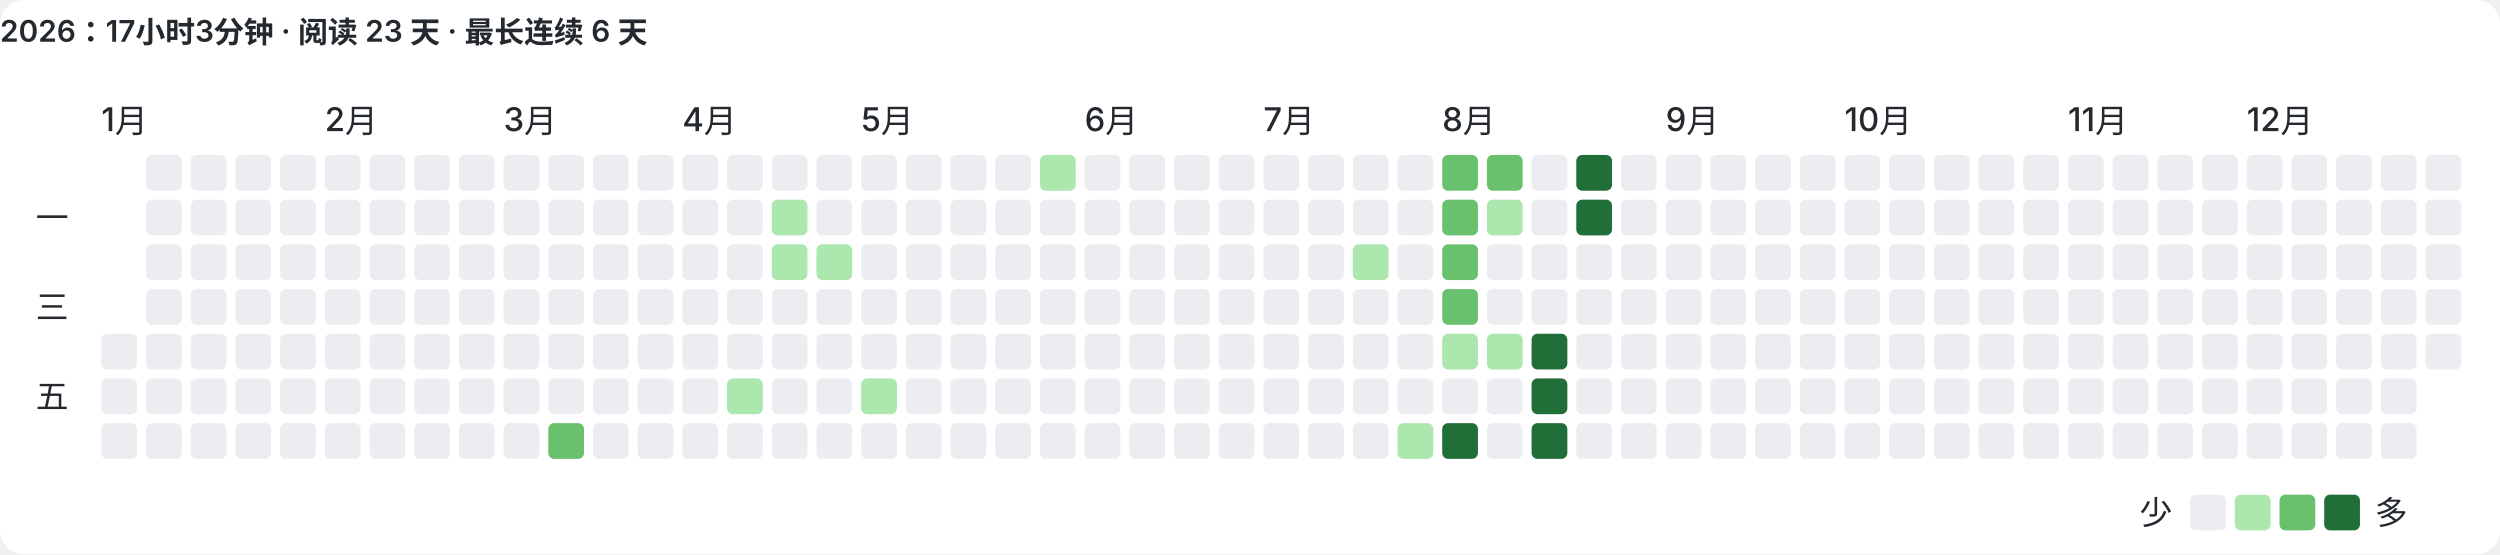
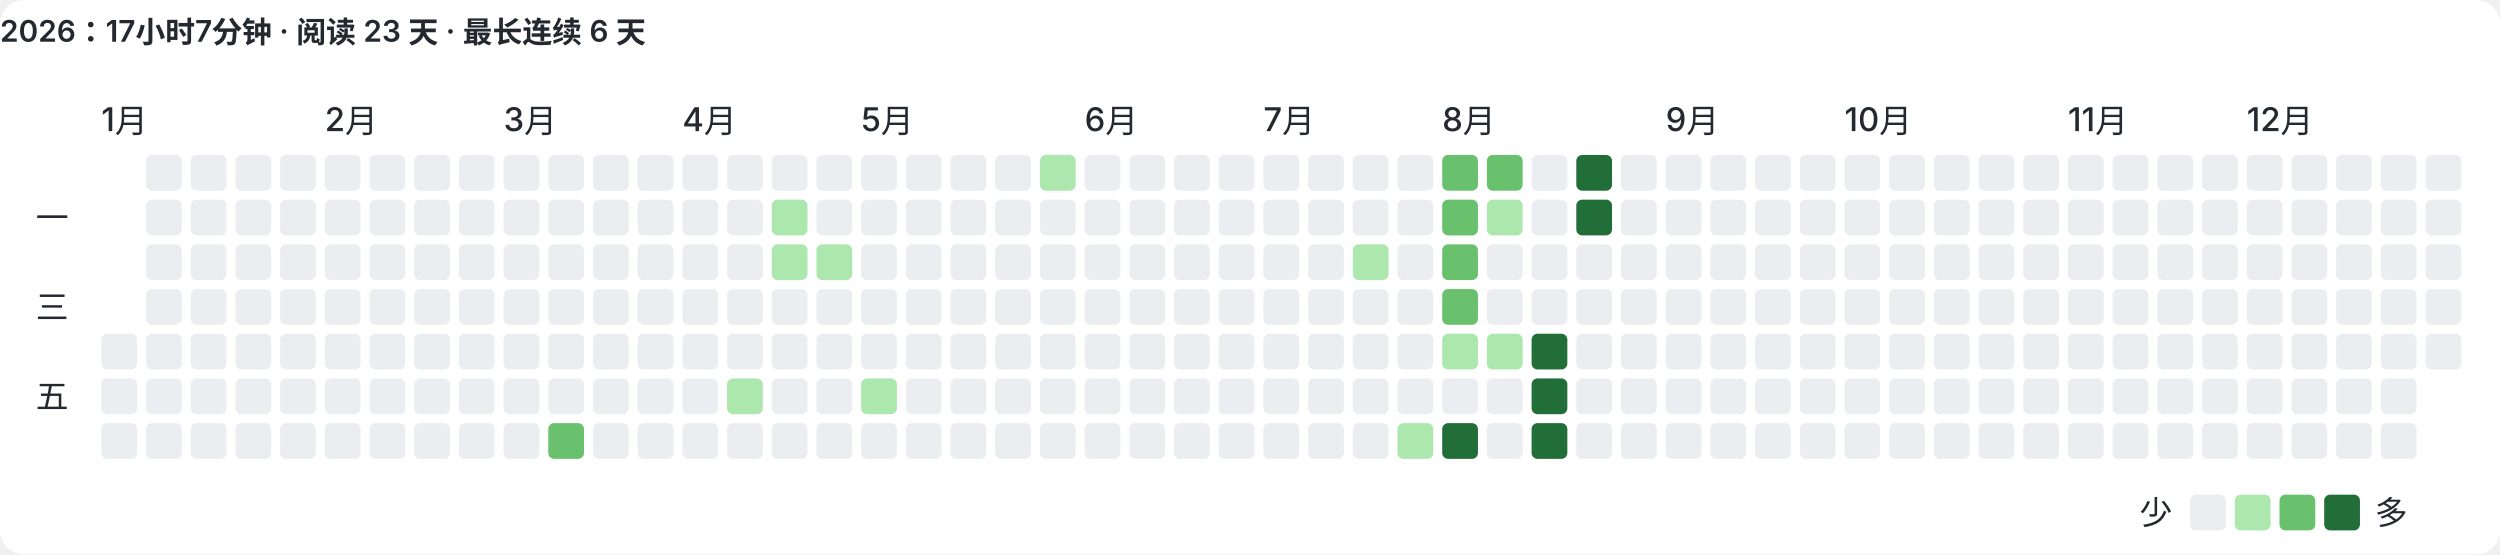
- <svg xmlns="http://www.w3.org/2000/svg" width="100%" viewBox="0 0 839 186" preserveAspectRatio="xMinYMin meet" style="display:block;max-width:100%;height:auto" role="img" data-summary="2026：17小时3分钟  ·  阅读 23 天  ·  最长连续 6 天" aria-label="微信读书 · 2026">
+ <svg xmlns="http://www.w3.org/2000/svg" width="100%" viewBox="0 0 839 186" preserveAspectRatio="xMinYMin meet" style="display:block;max-width:100%;height:auto" role="img" data-summary="2026：17小时7分钟  ·  阅读 23 天  ·  最长连续 6 天" aria-label="微信读书 · 2026">
  <rect width="100%" height="100%" rx="8" fill="#FFFFFF" />
  <style>
.label{font:500 11px "PingFang SC","Microsoft YaHei",-apple-system,BlinkMacSystemFont,"Segoe UI",sans-serif}
.summary{font:600 10px "PingFang SC","Microsoft YaHei",-apple-system,BlinkMacSystemFont,"Segoe UI",sans-serif}
</style>
-   <text class="summary" x="0" y="14" fill="#24292F">2026：17小时3分钟  ·  阅读 23 天  ·  最长连续 6 天</text>
+   <text class="summary" x="0" y="14" fill="#24292F">2026：17小时7分钟  ·  阅读 23 天  ·  最长连续 6 天</text>
  <text class="label" x="34" y="44" fill="#24292F">1月</text>
  <text class="label" x="109" y="44" fill="#24292F">2月</text>
  <text class="label" x="169" y="44" fill="#24292F">3月</text>
  <text class="label" x="229" y="44" fill="#24292F">4月</text>
  <text class="label" x="289" y="44" fill="#24292F">5月</text>
  <text class="label" x="364" y="44" fill="#24292F">6月</text>
  <text class="label" x="424" y="44" fill="#24292F">7月</text>
  <text class="label" x="484" y="44" fill="#24292F">8月</text>
  <text class="label" x="559" y="44" fill="#24292F">9月</text>
  <text class="label" x="619" y="44" fill="#24292F">10月</text>
  <text class="label" x="694" y="44" fill="#24292F">11月</text>
  <text class="label" x="754" y="44" fill="#24292F">12月</text>
  <text class="label" x="12" y="77" fill="#24292F">一</text>
  <text class="label" x="12" y="107" fill="#24292F">三</text>
  <text class="label" x="12" y="137" fill="#24292F">五</text>
  <rect x="34" y="112" width="12" height="12" rx="2" fill="#EBEDF0" data-date="2026-01-01" data-seconds="0">
</rect>
  <rect x="34" y="127" width="12" height="12" rx="2" fill="#EBEDF0" data-date="2026-01-02" data-seconds="0">
</rect>
  <rect x="34" y="142" width="12" height="12" rx="2" fill="#EBEDF0" data-date="2026-01-03" data-seconds="0">
</rect>
  <rect x="49" y="52" width="12" height="12" rx="2" fill="#EBEDF0" data-date="2026-01-04" data-seconds="0">
</rect>
  <rect x="49" y="67" width="12" height="12" rx="2" fill="#EBEDF0" data-date="2026-01-05" data-seconds="0">
</rect>
  <rect x="49" y="82" width="12" height="12" rx="2" fill="#EBEDF0" data-date="2026-01-06" data-seconds="0">
</rect>
  <rect x="49" y="97" width="12" height="12" rx="2" fill="#EBEDF0" data-date="2026-01-07" data-seconds="0">
</rect>
  <rect x="49" y="112" width="12" height="12" rx="2" fill="#EBEDF0" data-date="2026-01-08" data-seconds="0">
</rect>
  <rect x="49" y="127" width="12" height="12" rx="2" fill="#EBEDF0" data-date="2026-01-09" data-seconds="0">
</rect>
  <rect x="49" y="142" width="12" height="12" rx="2" fill="#EBEDF0" data-date="2026-01-10" data-seconds="0">
</rect>
  <rect x="64" y="52" width="12" height="12" rx="2" fill="#EBEDF0" data-date="2026-01-11" data-seconds="0">
</rect>
  <rect x="64" y="67" width="12" height="12" rx="2" fill="#EBEDF0" data-date="2026-01-12" data-seconds="0">
</rect>
  <rect x="64" y="82" width="12" height="12" rx="2" fill="#EBEDF0" data-date="2026-01-13" data-seconds="0">
</rect>
  <rect x="64" y="97" width="12" height="12" rx="2" fill="#EBEDF0" data-date="2026-01-14" data-seconds="0">
</rect>
  <rect x="64" y="112" width="12" height="12" rx="2" fill="#EBEDF0" data-date="2026-01-15" data-seconds="0">
</rect>
  <rect x="64" y="127" width="12" height="12" rx="2" fill="#EBEDF0" data-date="2026-01-16" data-seconds="0">
</rect>
  <rect x="64" y="142" width="12" height="12" rx="2" fill="#EBEDF0" data-date="2026-01-17" data-seconds="0">
</rect>
  <rect x="79" y="52" width="12" height="12" rx="2" fill="#EBEDF0" data-date="2026-01-18" data-seconds="0">
</rect>
  <rect x="79" y="67" width="12" height="12" rx="2" fill="#EBEDF0" data-date="2026-01-19" data-seconds="0">
</rect>
  <rect x="79" y="82" width="12" height="12" rx="2" fill="#EBEDF0" data-date="2026-01-20" data-seconds="0">
</rect>
  <rect x="79" y="97" width="12" height="12" rx="2" fill="#EBEDF0" data-date="2026-01-21" data-seconds="0">
</rect>
  <rect x="79" y="112" width="12" height="12" rx="2" fill="#EBEDF0" data-date="2026-01-22" data-seconds="0">
</rect>
  <rect x="79" y="127" width="12" height="12" rx="2" fill="#EBEDF0" data-date="2026-01-23" data-seconds="0">
</rect>
  <rect x="79" y="142" width="12" height="12" rx="2" fill="#EBEDF0" data-date="2026-01-24" data-seconds="0">
</rect>
  <rect x="94" y="52" width="12" height="12" rx="2" fill="#EBEDF0" data-date="2026-01-25" data-seconds="0">
</rect>
  <rect x="94" y="67" width="12" height="12" rx="2" fill="#EBEDF0" data-date="2026-01-26" data-seconds="0">
</rect>
  <rect x="94" y="82" width="12" height="12" rx="2" fill="#EBEDF0" data-date="2026-01-27" data-seconds="0">
</rect>
  <rect x="94" y="97" width="12" height="12" rx="2" fill="#EBEDF0" data-date="2026-01-28" data-seconds="0">
</rect>
  <rect x="94" y="112" width="12" height="12" rx="2" fill="#EBEDF0" data-date="2026-01-29" data-seconds="0">
</rect>
  <rect x="94" y="127" width="12" height="12" rx="2" fill="#EBEDF0" data-date="2026-01-30" data-seconds="0">
</rect>
  <rect x="94" y="142" width="12" height="12" rx="2" fill="#EBEDF0" data-date="2026-01-31" data-seconds="0">
</rect>
  <rect x="109" y="52" width="12" height="12" rx="2" fill="#EBEDF0" data-date="2026-02-01" data-seconds="0">
</rect>
  <rect x="109" y="67" width="12" height="12" rx="2" fill="#EBEDF0" data-date="2026-02-02" data-seconds="0">
</rect>
  <rect x="109" y="82" width="12" height="12" rx="2" fill="#EBEDF0" data-date="2026-02-03" data-seconds="0">
</rect>
  <rect x="109" y="97" width="12" height="12" rx="2" fill="#EBEDF0" data-date="2026-02-04" data-seconds="0">
</rect>
  <rect x="109" y="112" width="12" height="12" rx="2" fill="#EBEDF0" data-date="2026-02-05" data-seconds="0">
</rect>
  <rect x="109" y="127" width="12" height="12" rx="2" fill="#EBEDF0" data-date="2026-02-06" data-seconds="0">
</rect>
  <rect x="109" y="142" width="12" height="12" rx="2" fill="#EBEDF0" data-date="2026-02-07" data-seconds="0">
</rect>
  <rect x="124" y="52" width="12" height="12" rx="2" fill="#EBEDF0" data-date="2026-02-08" data-seconds="0">
</rect>
  <rect x="124" y="67" width="12" height="12" rx="2" fill="#EBEDF0" data-date="2026-02-09" data-seconds="0">
</rect>
  <rect x="124" y="82" width="12" height="12" rx="2" fill="#EBEDF0" data-date="2026-02-10" data-seconds="0">
</rect>
  <rect x="124" y="97" width="12" height="12" rx="2" fill="#EBEDF0" data-date="2026-02-11" data-seconds="0">
</rect>
  <rect x="124" y="112" width="12" height="12" rx="2" fill="#EBEDF0" data-date="2026-02-12" data-seconds="0">
</rect>
  <rect x="124" y="127" width="12" height="12" rx="2" fill="#EBEDF0" data-date="2026-02-13" data-seconds="0">
</rect>
  <rect x="124" y="142" width="12" height="12" rx="2" fill="#EBEDF0" data-date="2026-02-14" data-seconds="0">
</rect>
  <rect x="139" y="52" width="12" height="12" rx="2" fill="#EBEDF0" data-date="2026-02-15" data-seconds="0">
</rect>
  <rect x="139" y="67" width="12" height="12" rx="2" fill="#EBEDF0" data-date="2026-02-16" data-seconds="0">
</rect>
  <rect x="139" y="82" width="12" height="12" rx="2" fill="#EBEDF0" data-date="2026-02-17" data-seconds="0">
</rect>
  <rect x="139" y="97" width="12" height="12" rx="2" fill="#EBEDF0" data-date="2026-02-18" data-seconds="0">
</rect>
  <rect x="139" y="112" width="12" height="12" rx="2" fill="#EBEDF0" data-date="2026-02-19" data-seconds="0">
</rect>
  <rect x="139" y="127" width="12" height="12" rx="2" fill="#EBEDF0" data-date="2026-02-20" data-seconds="0">
</rect>
  <rect x="139" y="142" width="12" height="12" rx="2" fill="#EBEDF0" data-date="2026-02-21" data-seconds="0">
</rect>
  <rect x="154" y="52" width="12" height="12" rx="2" fill="#EBEDF0" data-date="2026-02-22" data-seconds="0">
</rect>
  <rect x="154" y="67" width="12" height="12" rx="2" fill="#EBEDF0" data-date="2026-02-23" data-seconds="0">
</rect>
  <rect x="154" y="82" width="12" height="12" rx="2" fill="#EBEDF0" data-date="2026-02-24" data-seconds="0">
</rect>
  <rect x="154" y="97" width="12" height="12" rx="2" fill="#EBEDF0" data-date="2026-02-25" data-seconds="0">
</rect>
  <rect x="154" y="112" width="12" height="12" rx="2" fill="#EBEDF0" data-date="2026-02-26" data-seconds="0">
</rect>
  <rect x="154" y="127" width="12" height="12" rx="2" fill="#EBEDF0" data-date="2026-02-27" data-seconds="0">
</rect>
  <rect x="154" y="142" width="12" height="12" rx="2" fill="#EBEDF0" data-date="2026-02-28" data-seconds="0">
</rect>
  <rect x="169" y="52" width="12" height="12" rx="2" fill="#EBEDF0" data-date="2026-03-01" data-seconds="0">
</rect>
  <rect x="169" y="67" width="12" height="12" rx="2" fill="#EBEDF0" data-date="2026-03-02" data-seconds="0">
</rect>
  <rect x="169" y="82" width="12" height="12" rx="2" fill="#EBEDF0" data-date="2026-03-03" data-seconds="0">
</rect>
  <rect x="169" y="97" width="12" height="12" rx="2" fill="#EBEDF0" data-date="2026-03-04" data-seconds="0">
</rect>
  <rect x="169" y="112" width="12" height="12" rx="2" fill="#EBEDF0" data-date="2026-03-05" data-seconds="0">
</rect>
  <rect x="169" y="127" width="12" height="12" rx="2" fill="#EBEDF0" data-date="2026-03-06" data-seconds="0">
</rect>
  <rect x="169" y="142" width="12" height="12" rx="2" fill="#EBEDF0" data-date="2026-03-07" data-seconds="0">
</rect>
  <rect x="184" y="52" width="12" height="12" rx="2" fill="#EBEDF0" data-date="2026-03-08" data-seconds="0">
</rect>
  <rect x="184" y="67" width="12" height="12" rx="2" fill="#EBEDF0" data-date="2026-03-09" data-seconds="0">
</rect>
  <rect x="184" y="82" width="12" height="12" rx="2" fill="#EBEDF0" data-date="2026-03-10" data-seconds="0">
</rect>
  <rect x="184" y="97" width="12" height="12" rx="2" fill="#EBEDF0" data-date="2026-03-11" data-seconds="0">
</rect>
  <rect x="184" y="112" width="12" height="12" rx="2" fill="#EBEDF0" data-date="2026-03-12" data-seconds="0">
</rect>
  <rect x="184" y="127" width="12" height="12" rx="2" fill="#EBEDF0" data-date="2026-03-13" data-seconds="0">
</rect>
  <rect x="184" y="142" width="12" height="12" rx="2" fill="#69C16E" data-date="2026-03-14" data-seconds="643">
</rect>
  <rect x="199" y="52" width="12" height="12" rx="2" fill="#EBEDF0" data-date="2026-03-15" data-seconds="0">
</rect>
  <rect x="199" y="67" width="12" height="12" rx="2" fill="#EBEDF0" data-date="2026-03-16" data-seconds="0">
</rect>
  <rect x="199" y="82" width="12" height="12" rx="2" fill="#EBEDF0" data-date="2026-03-17" data-seconds="0">
</rect>
  <rect x="199" y="97" width="12" height="12" rx="2" fill="#EBEDF0" data-date="2026-03-18" data-seconds="0">
</rect>
  <rect x="199" y="112" width="12" height="12" rx="2" fill="#EBEDF0" data-date="2026-03-19" data-seconds="0">
</rect>
  <rect x="199" y="127" width="12" height="12" rx="2" fill="#EBEDF0" data-date="2026-03-20" data-seconds="0">
</rect>
  <rect x="199" y="142" width="12" height="12" rx="2" fill="#EBEDF0" data-date="2026-03-21" data-seconds="0">
</rect>
  <rect x="214" y="52" width="12" height="12" rx="2" fill="#EBEDF0" data-date="2026-03-22" data-seconds="0">
</rect>
  <rect x="214" y="67" width="12" height="12" rx="2" fill="#EBEDF0" data-date="2026-03-23" data-seconds="0">
</rect>
  <rect x="214" y="82" width="12" height="12" rx="2" fill="#EBEDF0" data-date="2026-03-24" data-seconds="0">
</rect>
  <rect x="214" y="97" width="12" height="12" rx="2" fill="#EBEDF0" data-date="2026-03-25" data-seconds="0">
</rect>
  <rect x="214" y="112" width="12" height="12" rx="2" fill="#EBEDF0" data-date="2026-03-26" data-seconds="0">
</rect>
  <rect x="214" y="127" width="12" height="12" rx="2" fill="#EBEDF0" data-date="2026-03-27" data-seconds="0">
</rect>
  <rect x="214" y="142" width="12" height="12" rx="2" fill="#EBEDF0" data-date="2026-03-28" data-seconds="0">
</rect>
  <rect x="229" y="52" width="12" height="12" rx="2" fill="#EBEDF0" data-date="2026-03-29" data-seconds="0">
</rect>
  <rect x="229" y="67" width="12" height="12" rx="2" fill="#EBEDF0" data-date="2026-03-30" data-seconds="0">
</rect>
  <rect x="229" y="82" width="12" height="12" rx="2" fill="#EBEDF0" data-date="2026-03-31" data-seconds="0">
</rect>
  <rect x="229" y="97" width="12" height="12" rx="2" fill="#EBEDF0" data-date="2026-04-01" data-seconds="0">
</rect>
  <rect x="229" y="112" width="12" height="12" rx="2" fill="#EBEDF0" data-date="2026-04-02" data-seconds="0">
</rect>
  <rect x="229" y="127" width="12" height="12" rx="2" fill="#EBEDF0" data-date="2026-04-03" data-seconds="0">
</rect>
  <rect x="229" y="142" width="12" height="12" rx="2" fill="#EBEDF0" data-date="2026-04-04" data-seconds="0">
</rect>
  <rect x="244" y="52" width="12" height="12" rx="2" fill="#EBEDF0" data-date="2026-04-05" data-seconds="0">
</rect>
  <rect x="244" y="67" width="12" height="12" rx="2" fill="#EBEDF0" data-date="2026-04-06" data-seconds="0">
</rect>
  <rect x="244" y="82" width="12" height="12" rx="2" fill="#EBEDF0" data-date="2026-04-07" data-seconds="0">
</rect>
  <rect x="244" y="97" width="12" height="12" rx="2" fill="#EBEDF0" data-date="2026-04-08" data-seconds="0">
</rect>
  <rect x="244" y="112" width="12" height="12" rx="2" fill="#EBEDF0" data-date="2026-04-09" data-seconds="0">
</rect>
  <rect x="244" y="127" width="12" height="12" rx="2" fill="#ACE7AE" data-date="2026-04-10" data-seconds="37">
</rect>
  <rect x="244" y="142" width="12" height="12" rx="2" fill="#EBEDF0" data-date="2026-04-11" data-seconds="0">
</rect>
  <rect x="259" y="52" width="12" height="12" rx="2" fill="#EBEDF0" data-date="2026-04-12" data-seconds="0">
</rect>
  <rect x="259" y="67" width="12" height="12" rx="2" fill="#ACE7AE" data-date="2026-04-13" data-seconds="6">
</rect>
  <rect x="259" y="82" width="12" height="12" rx="2" fill="#ACE7AE" data-date="2026-04-14" data-seconds="15">
</rect>
  <rect x="259" y="97" width="12" height="12" rx="2" fill="#EBEDF0" data-date="2026-04-15" data-seconds="0">
</rect>
  <rect x="259" y="112" width="12" height="12" rx="2" fill="#EBEDF0" data-date="2026-04-16" data-seconds="0">
</rect>
  <rect x="259" y="127" width="12" height="12" rx="2" fill="#EBEDF0" data-date="2026-04-17" data-seconds="0">
</rect>
  <rect x="259" y="142" width="12" height="12" rx="2" fill="#EBEDF0" data-date="2026-04-18" data-seconds="0">
</rect>
  <rect x="274" y="52" width="12" height="12" rx="2" fill="#EBEDF0" data-date="2026-04-19" data-seconds="0">
</rect>
  <rect x="274" y="67" width="12" height="12" rx="2" fill="#EBEDF0" data-date="2026-04-20" data-seconds="0">
</rect>
  <rect x="274" y="82" width="12" height="12" rx="2" fill="#ACE7AE" data-date="2026-04-21" data-seconds="40">
</rect>
  <rect x="274" y="97" width="12" height="12" rx="2" fill="#EBEDF0" data-date="2026-04-22" data-seconds="0">
</rect>
  <rect x="274" y="112" width="12" height="12" rx="2" fill="#EBEDF0" data-date="2026-04-23" data-seconds="0">
</rect>
  <rect x="274" y="127" width="12" height="12" rx="2" fill="#EBEDF0" data-date="2026-04-24" data-seconds="0">
</rect>
  <rect x="274" y="142" width="12" height="12" rx="2" fill="#EBEDF0" data-date="2026-04-25" data-seconds="0">
</rect>
  <rect x="289" y="52" width="12" height="12" rx="2" fill="#EBEDF0" data-date="2026-04-26" data-seconds="0">
</rect>
  <rect x="289" y="67" width="12" height="12" rx="2" fill="#EBEDF0" data-date="2026-04-27" data-seconds="0">
</rect>
  <rect x="289" y="82" width="12" height="12" rx="2" fill="#EBEDF0" data-date="2026-04-28" data-seconds="0">
</rect>
  <rect x="289" y="97" width="12" height="12" rx="2" fill="#EBEDF0" data-date="2026-04-29" data-seconds="0">
</rect>
  <rect x="289" y="112" width="12" height="12" rx="2" fill="#EBEDF0" data-date="2026-04-30" data-seconds="0">
</rect>
  <rect x="289" y="127" width="12" height="12" rx="2" fill="#ACE7AE" data-date="2026-05-01" data-seconds="40">
</rect>
  <rect x="289" y="142" width="12" height="12" rx="2" fill="#EBEDF0" data-date="2026-05-02" data-seconds="0">
</rect>
  <rect x="304" y="52" width="12" height="12" rx="2" fill="#EBEDF0" data-date="2026-05-03" data-seconds="0">
</rect>
  <rect x="304" y="67" width="12" height="12" rx="2" fill="#EBEDF0" data-date="2026-05-04" data-seconds="0">
</rect>
  <rect x="304" y="82" width="12" height="12" rx="2" fill="#EBEDF0" data-date="2026-05-05" data-seconds="0">
</rect>
  <rect x="304" y="97" width="12" height="12" rx="2" fill="#EBEDF0" data-date="2026-05-06" data-seconds="0">
</rect>
  <rect x="304" y="112" width="12" height="12" rx="2" fill="#EBEDF0" data-date="2026-05-07" data-seconds="0">
</rect>
  <rect x="304" y="127" width="12" height="12" rx="2" fill="#EBEDF0" data-date="2026-05-08" data-seconds="0">
</rect>
  <rect x="304" y="142" width="12" height="12" rx="2" fill="#EBEDF0" data-date="2026-05-09" data-seconds="0">
</rect>
  <rect x="319" y="52" width="12" height="12" rx="2" fill="#EBEDF0" data-date="2026-05-10" data-seconds="0">
</rect>
  <rect x="319" y="67" width="12" height="12" rx="2" fill="#EBEDF0" data-date="2026-05-11" data-seconds="0">
</rect>
  <rect x="319" y="82" width="12" height="12" rx="2" fill="#EBEDF0" data-date="2026-05-12" data-seconds="0">
</rect>
  <rect x="319" y="97" width="12" height="12" rx="2" fill="#EBEDF0" data-date="2026-05-13" data-seconds="0">
</rect>
  <rect x="319" y="112" width="12" height="12" rx="2" fill="#EBEDF0" data-date="2026-05-14" data-seconds="0">
</rect>
  <rect x="319" y="127" width="12" height="12" rx="2" fill="#EBEDF0" data-date="2026-05-15" data-seconds="0">
</rect>
  <rect x="319" y="142" width="12" height="12" rx="2" fill="#EBEDF0" data-date="2026-05-16" data-seconds="0">
</rect>
  <rect x="334" y="52" width="12" height="12" rx="2" fill="#EBEDF0" data-date="2026-05-17" data-seconds="0">
</rect>
  <rect x="334" y="67" width="12" height="12" rx="2" fill="#EBEDF0" data-date="2026-05-18" data-seconds="0">
</rect>
  <rect x="334" y="82" width="12" height="12" rx="2" fill="#EBEDF0" data-date="2026-05-19" data-seconds="0">
</rect>
  <rect x="334" y="97" width="12" height="12" rx="2" fill="#EBEDF0" data-date="2026-05-20" data-seconds="0">
</rect>
  <rect x="334" y="112" width="12" height="12" rx="2" fill="#EBEDF0" data-date="2026-05-21" data-seconds="0">
</rect>
  <rect x="334" y="127" width="12" height="12" rx="2" fill="#EBEDF0" data-date="2026-05-22" data-seconds="0">
</rect>
  <rect x="334" y="142" width="12" height="12" rx="2" fill="#EBEDF0" data-date="2026-05-23" data-seconds="0">
</rect>
  <rect x="349" y="52" width="12" height="12" rx="2" fill="#ACE7AE" data-date="2026-05-24" data-seconds="3">
</rect>
  <rect x="349" y="67" width="12" height="12" rx="2" fill="#EBEDF0" data-date="2026-05-25" data-seconds="0">
</rect>
  <rect x="349" y="82" width="12" height="12" rx="2" fill="#EBEDF0" data-date="2026-05-26" data-seconds="0">
</rect>
  <rect x="349" y="97" width="12" height="12" rx="2" fill="#EBEDF0" data-date="2026-05-27" data-seconds="0">
</rect>
  <rect x="349" y="112" width="12" height="12" rx="2" fill="#EBEDF0" data-date="2026-05-28" data-seconds="0">
</rect>
  <rect x="349" y="127" width="12" height="12" rx="2" fill="#EBEDF0" data-date="2026-05-29" data-seconds="0">
</rect>
  <rect x="349" y="142" width="12" height="12" rx="2" fill="#EBEDF0" data-date="2026-05-30" data-seconds="0">
</rect>
  <rect x="364" y="52" width="12" height="12" rx="2" fill="#EBEDF0" data-date="2026-05-31" data-seconds="0">
</rect>
  <rect x="364" y="67" width="12" height="12" rx="2" fill="#EBEDF0" data-date="2026-06-01" data-seconds="0">
</rect>
  <rect x="364" y="82" width="12" height="12" rx="2" fill="#EBEDF0" data-date="2026-06-02" data-seconds="0">
</rect>
  <rect x="364" y="97" width="12" height="12" rx="2" fill="#EBEDF0" data-date="2026-06-03" data-seconds="0">
</rect>
  <rect x="364" y="112" width="12" height="12" rx="2" fill="#EBEDF0" data-date="2026-06-04" data-seconds="0">
</rect>
  <rect x="364" y="127" width="12" height="12" rx="2" fill="#EBEDF0" data-date="2026-06-05" data-seconds="0">
</rect>
  <rect x="364" y="142" width="12" height="12" rx="2" fill="#EBEDF0" data-date="2026-06-06" data-seconds="0">
</rect>
  <rect x="379" y="52" width="12" height="12" rx="2" fill="#EBEDF0" data-date="2026-06-07" data-seconds="0">
</rect>
  <rect x="379" y="67" width="12" height="12" rx="2" fill="#EBEDF0" data-date="2026-06-08" data-seconds="0">
</rect>
  <rect x="379" y="82" width="12" height="12" rx="2" fill="#EBEDF0" data-date="2026-06-09" data-seconds="0">
</rect>
  <rect x="379" y="97" width="12" height="12" rx="2" fill="#EBEDF0" data-date="2026-06-10" data-seconds="0">
</rect>
  <rect x="379" y="112" width="12" height="12" rx="2" fill="#EBEDF0" data-date="2026-06-11" data-seconds="0">
</rect>
  <rect x="379" y="127" width="12" height="12" rx="2" fill="#EBEDF0" data-date="2026-06-12" data-seconds="0">
</rect>
  <rect x="379" y="142" width="12" height="12" rx="2" fill="#EBEDF0" data-date="2026-06-13" data-seconds="0">
</rect>
  <rect x="394" y="52" width="12" height="12" rx="2" fill="#EBEDF0" data-date="2026-06-14" data-seconds="0">
</rect>
  <rect x="394" y="67" width="12" height="12" rx="2" fill="#EBEDF0" data-date="2026-06-15" data-seconds="0">
</rect>
  <rect x="394" y="82" width="12" height="12" rx="2" fill="#EBEDF0" data-date="2026-06-16" data-seconds="0">
</rect>
  <rect x="394" y="97" width="12" height="12" rx="2" fill="#EBEDF0" data-date="2026-06-17" data-seconds="0">
</rect>
  <rect x="394" y="112" width="12" height="12" rx="2" fill="#EBEDF0" data-date="2026-06-18" data-seconds="0">
</rect>
  <rect x="394" y="127" width="12" height="12" rx="2" fill="#EBEDF0" data-date="2026-06-19" data-seconds="0">
</rect>
  <rect x="394" y="142" width="12" height="12" rx="2" fill="#EBEDF0" data-date="2026-06-20" data-seconds="0">
</rect>
  <rect x="409" y="52" width="12" height="12" rx="2" fill="#EBEDF0" data-date="2026-06-21" data-seconds="0">
</rect>
  <rect x="409" y="67" width="12" height="12" rx="2" fill="#EBEDF0" data-date="2026-06-22" data-seconds="0">
</rect>
  <rect x="409" y="82" width="12" height="12" rx="2" fill="#EBEDF0" data-date="2026-06-23" data-seconds="0">
</rect>
  <rect x="409" y="97" width="12" height="12" rx="2" fill="#EBEDF0" data-date="2026-06-24" data-seconds="0">
</rect>
  <rect x="409" y="112" width="12" height="12" rx="2" fill="#EBEDF0" data-date="2026-06-25" data-seconds="0">
</rect>
  <rect x="409" y="127" width="12" height="12" rx="2" fill="#EBEDF0" data-date="2026-06-26" data-seconds="0">
</rect>
  <rect x="409" y="142" width="12" height="12" rx="2" fill="#EBEDF0" data-date="2026-06-27" data-seconds="0">
</rect>
  <rect x="424" y="52" width="12" height="12" rx="2" fill="#EBEDF0" data-date="2026-06-28" data-seconds="0">
</rect>
  <rect x="424" y="67" width="12" height="12" rx="2" fill="#EBEDF0" data-date="2026-06-29" data-seconds="0">
</rect>
  <rect x="424" y="82" width="12" height="12" rx="2" fill="#EBEDF0" data-date="2026-06-30" data-seconds="0">
</rect>
  <rect x="424" y="97" width="12" height="12" rx="2" fill="#EBEDF0" data-date="2026-07-01" data-seconds="0">
</rect>
  <rect x="424" y="112" width="12" height="12" rx="2" fill="#EBEDF0" data-date="2026-07-02" data-seconds="0">
</rect>
  <rect x="424" y="127" width="12" height="12" rx="2" fill="#EBEDF0" data-date="2026-07-03" data-seconds="0">
</rect>
  <rect x="424" y="142" width="12" height="12" rx="2" fill="#EBEDF0" data-date="2026-07-04" data-seconds="0">
</rect>
  <rect x="439" y="52" width="12" height="12" rx="2" fill="#EBEDF0" data-date="2026-07-05" data-seconds="0">
</rect>
  <rect x="439" y="67" width="12" height="12" rx="2" fill="#EBEDF0" data-date="2026-07-06" data-seconds="0">
</rect>
  <rect x="439" y="82" width="12" height="12" rx="2" fill="#EBEDF0" data-date="2026-07-07" data-seconds="0">
</rect>
  <rect x="439" y="97" width="12" height="12" rx="2" fill="#EBEDF0" data-date="2026-07-08" data-seconds="0">
</rect>
  <rect x="439" y="112" width="12" height="12" rx="2" fill="#EBEDF0" data-date="2026-07-09" data-seconds="0">
</rect>
  <rect x="439" y="127" width="12" height="12" rx="2" fill="#EBEDF0" data-date="2026-07-10" data-seconds="0">
</rect>
  <rect x="439" y="142" width="12" height="12" rx="2" fill="#EBEDF0" data-date="2026-07-11" data-seconds="0">
</rect>
  <rect x="454" y="52" width="12" height="12" rx="2" fill="#EBEDF0" data-date="2026-07-12" data-seconds="0">
</rect>
  <rect x="454" y="67" width="12" height="12" rx="2" fill="#EBEDF0" data-date="2026-07-13" data-seconds="0">
</rect>
  <rect x="454" y="82" width="12" height="12" rx="2" fill="#ACE7AE" data-date="2026-07-14" data-seconds="227">
</rect>
  <rect x="454" y="97" width="12" height="12" rx="2" fill="#EBEDF0" data-date="2026-07-15" data-seconds="0">
</rect>
  <rect x="454" y="112" width="12" height="12" rx="2" fill="#EBEDF0" data-date="2026-07-16" data-seconds="0">
</rect>
  <rect x="454" y="127" width="12" height="12" rx="2" fill="#EBEDF0" data-date="2026-07-17" data-seconds="0">
</rect>
  <rect x="454" y="142" width="12" height="12" rx="2" fill="#EBEDF0" data-date="2026-07-18" data-seconds="0">
</rect>
  <rect x="469" y="52" width="12" height="12" rx="2" fill="#EBEDF0" data-date="2026-07-19" data-seconds="0">
</rect>
  <rect x="469" y="67" width="12" height="12" rx="2" fill="#EBEDF0" data-date="2026-07-20" data-seconds="0">
</rect>
  <rect x="469" y="82" width="12" height="12" rx="2" fill="#EBEDF0" data-date="2026-07-21" data-seconds="0">
</rect>
  <rect x="469" y="97" width="12" height="12" rx="2" fill="#EBEDF0" data-date="2026-07-22" data-seconds="0">
</rect>
  <rect x="469" y="112" width="12" height="12" rx="2" fill="#EBEDF0" data-date="2026-07-23" data-seconds="0">
</rect>
  <rect x="469" y="127" width="12" height="12" rx="2" fill="#EBEDF0" data-date="2026-07-24" data-seconds="0">
</rect>
  <rect x="469" y="142" width="12" height="12" rx="2" fill="#ACE7AE" data-date="2026-07-25" data-seconds="5">
</rect>
  <rect x="484" y="52" width="12" height="12" rx="2" fill="#69C16E" data-date="2026-07-26" data-seconds="1532">
</rect>
  <rect x="484" y="67" width="12" height="12" rx="2" fill="#69C16E" data-date="2026-07-27" data-seconds="1631">
</rect>
  <rect x="484" y="82" width="12" height="12" rx="2" fill="#69C16E" data-date="2026-07-28" data-seconds="1552">
</rect>
  <rect x="484" y="97" width="12" height="12" rx="2" fill="#69C16E" data-date="2026-07-29" data-seconds="894">
</rect>
  <rect x="484" y="112" width="12" height="12" rx="2" fill="#ACE7AE" data-date="2026-07-30" data-seconds="19">
</rect>
  <rect x="484" y="127" width="12" height="12" rx="2" fill="#EBEDF0" data-date="2026-07-31" data-seconds="0">
</rect>
  <rect x="484" y="142" width="12" height="12" rx="2" fill="#216E39" data-date="2026-08-01" data-seconds="2223">
</rect>
  <rect x="499" y="52" width="12" height="12" rx="2" fill="#69C16E" data-date="2026-08-02" data-seconds="1073">
</rect>
  <rect x="499" y="67" width="12" height="12" rx="2" fill="#ACE7AE" data-date="2026-08-03" data-seconds="343">
</rect>
  <rect x="499" y="82" width="12" height="12" rx="2" fill="#EBEDF0" data-date="2026-08-04" data-seconds="0">
</rect>
  <rect x="499" y="97" width="12" height="12" rx="2" fill="#EBEDF0" data-date="2026-08-05" data-seconds="0">
</rect>
  <rect x="499" y="112" width="12" height="12" rx="2" fill="#ACE7AE" data-date="2026-08-06" data-seconds="3">
</rect>
  <rect x="499" y="127" width="12" height="12" rx="2" fill="#EBEDF0" data-date="2026-08-07" data-seconds="0">
</rect>
  <rect x="499" y="142" width="12" height="12" rx="2" fill="#EBEDF0" data-date="2026-08-08" data-seconds="0">
</rect>
  <rect x="514" y="52" width="12" height="12" rx="2" fill="#EBEDF0" data-date="2026-08-09" data-seconds="0">
</rect>
  <rect x="514" y="67" width="12" height="12" rx="2" fill="#EBEDF0" data-date="2026-08-10" data-seconds="0">
</rect>
  <rect x="514" y="82" width="12" height="12" rx="2" fill="#EBEDF0" data-date="2026-08-11" data-seconds="0">
</rect>
  <rect x="514" y="97" width="12" height="12" rx="2" fill="#EBEDF0" data-date="2026-08-12" data-seconds="0">
</rect>
  <rect x="514" y="112" width="12" height="12" rx="2" fill="#216E39" data-date="2026-08-13" data-seconds="3020">
</rect>
  <rect x="514" y="127" width="12" height="12" rx="2" fill="#216E39" data-date="2026-08-14" data-seconds="19303">
</rect>
  <rect x="514" y="142" width="12" height="12" rx="2" fill="#216E39" data-date="2026-08-15" data-seconds="7923">
</rect>
  <rect x="529" y="52" width="12" height="12" rx="2" fill="#216E39" data-date="2026-08-16" data-seconds="8285">
</rect>
-   <rect x="529" y="67" width="12" height="12" rx="2" fill="#216E39" data-date="2026-08-17" data-seconds="12608">
+   <rect x="529" y="67" width="12" height="12" rx="2" fill="#216E39" data-date="2026-08-17" data-seconds="12818">
</rect>
  <rect x="529" y="82" width="12" height="12" rx="2" fill="#EBEDF0" data-date="2026-08-18" data-seconds="0">
</rect>
  <rect x="529" y="97" width="12" height="12" rx="2" fill="#EBEDF0" data-date="2026-08-19" data-seconds="0">
</rect>
  <rect x="529" y="112" width="12" height="12" rx="2" fill="#EBEDF0" data-date="2026-08-20" data-seconds="0">
</rect>
  <rect x="529" y="127" width="12" height="12" rx="2" fill="#EBEDF0" data-date="2026-08-21" data-seconds="0">
</rect>
  <rect x="529" y="142" width="12" height="12" rx="2" fill="#EBEDF0" data-date="2026-08-22" data-seconds="0">
</rect>
  <rect x="544" y="52" width="12" height="12" rx="2" fill="#EBEDF0" data-date="2026-08-23" data-seconds="0">
</rect>
  <rect x="544" y="67" width="12" height="12" rx="2" fill="#EBEDF0" data-date="2026-08-24" data-seconds="0">
</rect>
  <rect x="544" y="82" width="12" height="12" rx="2" fill="#EBEDF0" data-date="2026-08-25" data-seconds="0">
</rect>
  <rect x="544" y="97" width="12" height="12" rx="2" fill="#EBEDF0" data-date="2026-08-26" data-seconds="0">
</rect>
  <rect x="544" y="112" width="12" height="12" rx="2" fill="#EBEDF0" data-date="2026-08-27" data-seconds="0">
</rect>
  <rect x="544" y="127" width="12" height="12" rx="2" fill="#EBEDF0" data-date="2026-08-28" data-seconds="0">
</rect>
  <rect x="544" y="142" width="12" height="12" rx="2" fill="#EBEDF0" data-date="2026-08-29" data-seconds="0">
</rect>
  <rect x="559" y="52" width="12" height="12" rx="2" fill="#EBEDF0" data-date="2026-08-30" data-seconds="0">
</rect>
  <rect x="559" y="67" width="12" height="12" rx="2" fill="#EBEDF0" data-date="2026-08-31" data-seconds="0">
</rect>
  <rect x="559" y="82" width="12" height="12" rx="2" fill="#EBEDF0" data-date="2026-09-01" data-seconds="0">
</rect>
  <rect x="559" y="97" width="12" height="12" rx="2" fill="#EBEDF0" data-date="2026-09-02" data-seconds="0">
</rect>
  <rect x="559" y="112" width="12" height="12" rx="2" fill="#EBEDF0" data-date="2026-09-03" data-seconds="0">
</rect>
  <rect x="559" y="127" width="12" height="12" rx="2" fill="#EBEDF0" data-date="2026-09-04" data-seconds="0">
</rect>
  <rect x="559" y="142" width="12" height="12" rx="2" fill="#EBEDF0" data-date="2026-09-05" data-seconds="0">
</rect>
  <rect x="574" y="52" width="12" height="12" rx="2" fill="#EBEDF0" data-date="2026-09-06" data-seconds="0">
</rect>
  <rect x="574" y="67" width="12" height="12" rx="2" fill="#EBEDF0" data-date="2026-09-07" data-seconds="0">
</rect>
  <rect x="574" y="82" width="12" height="12" rx="2" fill="#EBEDF0" data-date="2026-09-08" data-seconds="0">
</rect>
  <rect x="574" y="97" width="12" height="12" rx="2" fill="#EBEDF0" data-date="2026-09-09" data-seconds="0">
</rect>
  <rect x="574" y="112" width="12" height="12" rx="2" fill="#EBEDF0" data-date="2026-09-10" data-seconds="0">
</rect>
  <rect x="574" y="127" width="12" height="12" rx="2" fill="#EBEDF0" data-date="2026-09-11" data-seconds="0">
</rect>
  <rect x="574" y="142" width="12" height="12" rx="2" fill="#EBEDF0" data-date="2026-09-12" data-seconds="0">
</rect>
  <rect x="589" y="52" width="12" height="12" rx="2" fill="#EBEDF0" data-date="2026-09-13" data-seconds="0">
</rect>
  <rect x="589" y="67" width="12" height="12" rx="2" fill="#EBEDF0" data-date="2026-09-14" data-seconds="0">
</rect>
  <rect x="589" y="82" width="12" height="12" rx="2" fill="#EBEDF0" data-date="2026-09-15" data-seconds="0">
</rect>
  <rect x="589" y="97" width="12" height="12" rx="2" fill="#EBEDF0" data-date="2026-09-16" data-seconds="0">
</rect>
  <rect x="589" y="112" width="12" height="12" rx="2" fill="#EBEDF0" data-date="2026-09-17" data-seconds="0">
</rect>
  <rect x="589" y="127" width="12" height="12" rx="2" fill="#EBEDF0" data-date="2026-09-18" data-seconds="0">
</rect>
  <rect x="589" y="142" width="12" height="12" rx="2" fill="#EBEDF0" data-date="2026-09-19" data-seconds="0">
</rect>
  <rect x="604" y="52" width="12" height="12" rx="2" fill="#EBEDF0" data-date="2026-09-20" data-seconds="0">
</rect>
  <rect x="604" y="67" width="12" height="12" rx="2" fill="#EBEDF0" data-date="2026-09-21" data-seconds="0">
</rect>
  <rect x="604" y="82" width="12" height="12" rx="2" fill="#EBEDF0" data-date="2026-09-22" data-seconds="0">
</rect>
  <rect x="604" y="97" width="12" height="12" rx="2" fill="#EBEDF0" data-date="2026-09-23" data-seconds="0">
</rect>
  <rect x="604" y="112" width="12" height="12" rx="2" fill="#EBEDF0" data-date="2026-09-24" data-seconds="0">
</rect>
  <rect x="604" y="127" width="12" height="12" rx="2" fill="#EBEDF0" data-date="2026-09-25" data-seconds="0">
</rect>
  <rect x="604" y="142" width="12" height="12" rx="2" fill="#EBEDF0" data-date="2026-09-26" data-seconds="0">
</rect>
  <rect x="619" y="52" width="12" height="12" rx="2" fill="#EBEDF0" data-date="2026-09-27" data-seconds="0">
</rect>
  <rect x="619" y="67" width="12" height="12" rx="2" fill="#EBEDF0" data-date="2026-09-28" data-seconds="0">
</rect>
  <rect x="619" y="82" width="12" height="12" rx="2" fill="#EBEDF0" data-date="2026-09-29" data-seconds="0">
</rect>
  <rect x="619" y="97" width="12" height="12" rx="2" fill="#EBEDF0" data-date="2026-09-30" data-seconds="0">
</rect>
  <rect x="619" y="112" width="12" height="12" rx="2" fill="#EBEDF0" data-date="2026-10-01" data-seconds="0">
</rect>
  <rect x="619" y="127" width="12" height="12" rx="2" fill="#EBEDF0" data-date="2026-10-02" data-seconds="0">
</rect>
  <rect x="619" y="142" width="12" height="12" rx="2" fill="#EBEDF0" data-date="2026-10-03" data-seconds="0">
</rect>
  <rect x="634" y="52" width="12" height="12" rx="2" fill="#EBEDF0" data-date="2026-10-04" data-seconds="0">
</rect>
  <rect x="634" y="67" width="12" height="12" rx="2" fill="#EBEDF0" data-date="2026-10-05" data-seconds="0">
</rect>
  <rect x="634" y="82" width="12" height="12" rx="2" fill="#EBEDF0" data-date="2026-10-06" data-seconds="0">
</rect>
  <rect x="634" y="97" width="12" height="12" rx="2" fill="#EBEDF0" data-date="2026-10-07" data-seconds="0">
</rect>
  <rect x="634" y="112" width="12" height="12" rx="2" fill="#EBEDF0" data-date="2026-10-08" data-seconds="0">
</rect>
  <rect x="634" y="127" width="12" height="12" rx="2" fill="#EBEDF0" data-date="2026-10-09" data-seconds="0">
</rect>
  <rect x="634" y="142" width="12" height="12" rx="2" fill="#EBEDF0" data-date="2026-10-10" data-seconds="0">
</rect>
  <rect x="649" y="52" width="12" height="12" rx="2" fill="#EBEDF0" data-date="2026-10-11" data-seconds="0">
</rect>
  <rect x="649" y="67" width="12" height="12" rx="2" fill="#EBEDF0" data-date="2026-10-12" data-seconds="0">
</rect>
  <rect x="649" y="82" width="12" height="12" rx="2" fill="#EBEDF0" data-date="2026-10-13" data-seconds="0">
</rect>
  <rect x="649" y="97" width="12" height="12" rx="2" fill="#EBEDF0" data-date="2026-10-14" data-seconds="0">
</rect>
  <rect x="649" y="112" width="12" height="12" rx="2" fill="#EBEDF0" data-date="2026-10-15" data-seconds="0">
</rect>
  <rect x="649" y="127" width="12" height="12" rx="2" fill="#EBEDF0" data-date="2026-10-16" data-seconds="0">
</rect>
  <rect x="649" y="142" width="12" height="12" rx="2" fill="#EBEDF0" data-date="2026-10-17" data-seconds="0">
</rect>
  <rect x="664" y="52" width="12" height="12" rx="2" fill="#EBEDF0" data-date="2026-10-18" data-seconds="0">
</rect>
  <rect x="664" y="67" width="12" height="12" rx="2" fill="#EBEDF0" data-date="2026-10-19" data-seconds="0">
</rect>
  <rect x="664" y="82" width="12" height="12" rx="2" fill="#EBEDF0" data-date="2026-10-20" data-seconds="0">
</rect>
  <rect x="664" y="97" width="12" height="12" rx="2" fill="#EBEDF0" data-date="2026-10-21" data-seconds="0">
</rect>
  <rect x="664" y="112" width="12" height="12" rx="2" fill="#EBEDF0" data-date="2026-10-22" data-seconds="0">
</rect>
  <rect x="664" y="127" width="12" height="12" rx="2" fill="#EBEDF0" data-date="2026-10-23" data-seconds="0">
</rect>
  <rect x="664" y="142" width="12" height="12" rx="2" fill="#EBEDF0" data-date="2026-10-24" data-seconds="0">
</rect>
  <rect x="679" y="52" width="12" height="12" rx="2" fill="#EBEDF0" data-date="2026-10-25" data-seconds="0">
</rect>
  <rect x="679" y="67" width="12" height="12" rx="2" fill="#EBEDF0" data-date="2026-10-26" data-seconds="0">
</rect>
  <rect x="679" y="82" width="12" height="12" rx="2" fill="#EBEDF0" data-date="2026-10-27" data-seconds="0">
</rect>
  <rect x="679" y="97" width="12" height="12" rx="2" fill="#EBEDF0" data-date="2026-10-28" data-seconds="0">
</rect>
  <rect x="679" y="112" width="12" height="12" rx="2" fill="#EBEDF0" data-date="2026-10-29" data-seconds="0">
</rect>
  <rect x="679" y="127" width="12" height="12" rx="2" fill="#EBEDF0" data-date="2026-10-30" data-seconds="0">
</rect>
  <rect x="679" y="142" width="12" height="12" rx="2" fill="#EBEDF0" data-date="2026-10-31" data-seconds="0">
</rect>
  <rect x="694" y="52" width="12" height="12" rx="2" fill="#EBEDF0" data-date="2026-11-01" data-seconds="0">
</rect>
  <rect x="694" y="67" width="12" height="12" rx="2" fill="#EBEDF0" data-date="2026-11-02" data-seconds="0">
</rect>
  <rect x="694" y="82" width="12" height="12" rx="2" fill="#EBEDF0" data-date="2026-11-03" data-seconds="0">
</rect>
  <rect x="694" y="97" width="12" height="12" rx="2" fill="#EBEDF0" data-date="2026-11-04" data-seconds="0">
</rect>
  <rect x="694" y="112" width="12" height="12" rx="2" fill="#EBEDF0" data-date="2026-11-05" data-seconds="0">
</rect>
  <rect x="694" y="127" width="12" height="12" rx="2" fill="#EBEDF0" data-date="2026-11-06" data-seconds="0">
</rect>
  <rect x="694" y="142" width="12" height="12" rx="2" fill="#EBEDF0" data-date="2026-11-07" data-seconds="0">
</rect>
  <rect x="709" y="52" width="12" height="12" rx="2" fill="#EBEDF0" data-date="2026-11-08" data-seconds="0">
</rect>
  <rect x="709" y="67" width="12" height="12" rx="2" fill="#EBEDF0" data-date="2026-11-09" data-seconds="0">
</rect>
  <rect x="709" y="82" width="12" height="12" rx="2" fill="#EBEDF0" data-date="2026-11-10" data-seconds="0">
</rect>
  <rect x="709" y="97" width="12" height="12" rx="2" fill="#EBEDF0" data-date="2026-11-11" data-seconds="0">
</rect>
  <rect x="709" y="112" width="12" height="12" rx="2" fill="#EBEDF0" data-date="2026-11-12" data-seconds="0">
</rect>
  <rect x="709" y="127" width="12" height="12" rx="2" fill="#EBEDF0" data-date="2026-11-13" data-seconds="0">
</rect>
  <rect x="709" y="142" width="12" height="12" rx="2" fill="#EBEDF0" data-date="2026-11-14" data-seconds="0">
</rect>
  <rect x="724" y="52" width="12" height="12" rx="2" fill="#EBEDF0" data-date="2026-11-15" data-seconds="0">
</rect>
  <rect x="724" y="67" width="12" height="12" rx="2" fill="#EBEDF0" data-date="2026-11-16" data-seconds="0">
</rect>
  <rect x="724" y="82" width="12" height="12" rx="2" fill="#EBEDF0" data-date="2026-11-17" data-seconds="0">
</rect>
  <rect x="724" y="97" width="12" height="12" rx="2" fill="#EBEDF0" data-date="2026-11-18" data-seconds="0">
</rect>
  <rect x="724" y="112" width="12" height="12" rx="2" fill="#EBEDF0" data-date="2026-11-19" data-seconds="0">
</rect>
  <rect x="724" y="127" width="12" height="12" rx="2" fill="#EBEDF0" data-date="2026-11-20" data-seconds="0">
</rect>
  <rect x="724" y="142" width="12" height="12" rx="2" fill="#EBEDF0" data-date="2026-11-21" data-seconds="0">
</rect>
  <rect x="739" y="52" width="12" height="12" rx="2" fill="#EBEDF0" data-date="2026-11-22" data-seconds="0">
</rect>
  <rect x="739" y="67" width="12" height="12" rx="2" fill="#EBEDF0" data-date="2026-11-23" data-seconds="0">
</rect>
  <rect x="739" y="82" width="12" height="12" rx="2" fill="#EBEDF0" data-date="2026-11-24" data-seconds="0">
</rect>
  <rect x="739" y="97" width="12" height="12" rx="2" fill="#EBEDF0" data-date="2026-11-25" data-seconds="0">
</rect>
  <rect x="739" y="112" width="12" height="12" rx="2" fill="#EBEDF0" data-date="2026-11-26" data-seconds="0">
</rect>
  <rect x="739" y="127" width="12" height="12" rx="2" fill="#EBEDF0" data-date="2026-11-27" data-seconds="0">
</rect>
  <rect x="739" y="142" width="12" height="12" rx="2" fill="#EBEDF0" data-date="2026-11-28" data-seconds="0">
</rect>
  <rect x="754" y="52" width="12" height="12" rx="2" fill="#EBEDF0" data-date="2026-11-29" data-seconds="0">
</rect>
  <rect x="754" y="67" width="12" height="12" rx="2" fill="#EBEDF0" data-date="2026-11-30" data-seconds="0">
</rect>
  <rect x="754" y="82" width="12" height="12" rx="2" fill="#EBEDF0" data-date="2026-12-01" data-seconds="0">
</rect>
  <rect x="754" y="97" width="12" height="12" rx="2" fill="#EBEDF0" data-date="2026-12-02" data-seconds="0">
</rect>
  <rect x="754" y="112" width="12" height="12" rx="2" fill="#EBEDF0" data-date="2026-12-03" data-seconds="0">
</rect>
  <rect x="754" y="127" width="12" height="12" rx="2" fill="#EBEDF0" data-date="2026-12-04" data-seconds="0">
</rect>
  <rect x="754" y="142" width="12" height="12" rx="2" fill="#EBEDF0" data-date="2026-12-05" data-seconds="0">
</rect>
  <rect x="769" y="52" width="12" height="12" rx="2" fill="#EBEDF0" data-date="2026-12-06" data-seconds="0">
</rect>
  <rect x="769" y="67" width="12" height="12" rx="2" fill="#EBEDF0" data-date="2026-12-07" data-seconds="0">
</rect>
  <rect x="769" y="82" width="12" height="12" rx="2" fill="#EBEDF0" data-date="2026-12-08" data-seconds="0">
</rect>
  <rect x="769" y="97" width="12" height="12" rx="2" fill="#EBEDF0" data-date="2026-12-09" data-seconds="0">
</rect>
  <rect x="769" y="112" width="12" height="12" rx="2" fill="#EBEDF0" data-date="2026-12-10" data-seconds="0">
</rect>
  <rect x="769" y="127" width="12" height="12" rx="2" fill="#EBEDF0" data-date="2026-12-11" data-seconds="0">
</rect>
  <rect x="769" y="142" width="12" height="12" rx="2" fill="#EBEDF0" data-date="2026-12-12" data-seconds="0">
</rect>
  <rect x="784" y="52" width="12" height="12" rx="2" fill="#EBEDF0" data-date="2026-12-13" data-seconds="0">
</rect>
  <rect x="784" y="67" width="12" height="12" rx="2" fill="#EBEDF0" data-date="2026-12-14" data-seconds="0">
</rect>
  <rect x="784" y="82" width="12" height="12" rx="2" fill="#EBEDF0" data-date="2026-12-15" data-seconds="0">
</rect>
  <rect x="784" y="97" width="12" height="12" rx="2" fill="#EBEDF0" data-date="2026-12-16" data-seconds="0">
</rect>
  <rect x="784" y="112" width="12" height="12" rx="2" fill="#EBEDF0" data-date="2026-12-17" data-seconds="0">
</rect>
  <rect x="784" y="127" width="12" height="12" rx="2" fill="#EBEDF0" data-date="2026-12-18" data-seconds="0">
</rect>
  <rect x="784" y="142" width="12" height="12" rx="2" fill="#EBEDF0" data-date="2026-12-19" data-seconds="0">
</rect>
  <rect x="799" y="52" width="12" height="12" rx="2" fill="#EBEDF0" data-date="2026-12-20" data-seconds="0">
</rect>
  <rect x="799" y="67" width="12" height="12" rx="2" fill="#EBEDF0" data-date="2026-12-21" data-seconds="0">
</rect>
  <rect x="799" y="82" width="12" height="12" rx="2" fill="#EBEDF0" data-date="2026-12-22" data-seconds="0">
</rect>
  <rect x="799" y="97" width="12" height="12" rx="2" fill="#EBEDF0" data-date="2026-12-23" data-seconds="0">
</rect>
  <rect x="799" y="112" width="12" height="12" rx="2" fill="#EBEDF0" data-date="2026-12-24" data-seconds="0">
</rect>
  <rect x="799" y="127" width="12" height="12" rx="2" fill="#EBEDF0" data-date="2026-12-25" data-seconds="0">
</rect>
  <rect x="799" y="142" width="12" height="12" rx="2" fill="#EBEDF0" data-date="2026-12-26" data-seconds="0">
</rect>
  <rect x="814" y="52" width="12" height="12" rx="2" fill="#EBEDF0" data-date="2026-12-27" data-seconds="0">
</rect>
  <rect x="814" y="67" width="12" height="12" rx="2" fill="#EBEDF0" data-date="2026-12-28" data-seconds="0">
</rect>
  <rect x="814" y="82" width="12" height="12" rx="2" fill="#EBEDF0" data-date="2026-12-29" data-seconds="0">
</rect>
  <rect x="814" y="97" width="12" height="12" rx="2" fill="#EBEDF0" data-date="2026-12-30" data-seconds="0">
</rect>
  <rect x="814" y="112" width="12" height="12" rx="2" fill="#EBEDF0" data-date="2026-12-31" data-seconds="0">
</rect>
  <text class="label" x="718" y="176" fill="#24292F">少</text>
  <rect x="735" y="166" width="12" height="12" rx="2" fill="#EBEDF0" />
  <rect x="750" y="166" width="12" height="12" rx="2" fill="#ACE7AE" />
  <rect x="765" y="166" width="12" height="12" rx="2" fill="#69C16E" />
  <rect x="780" y="166" width="12" height="12" rx="2" fill="#216E39" />
  <text class="label" x="797" y="176" fill="#24292F">多</text>
</svg>
